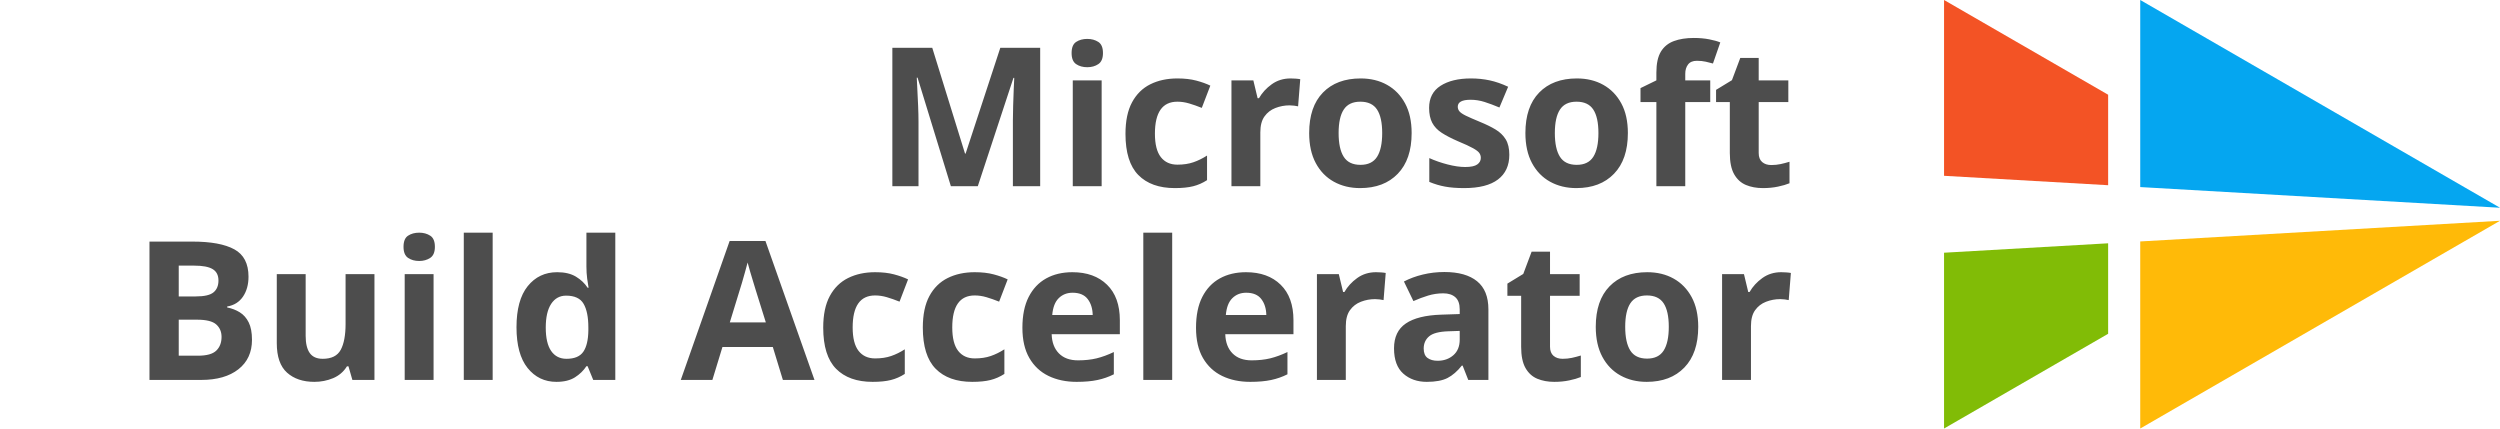
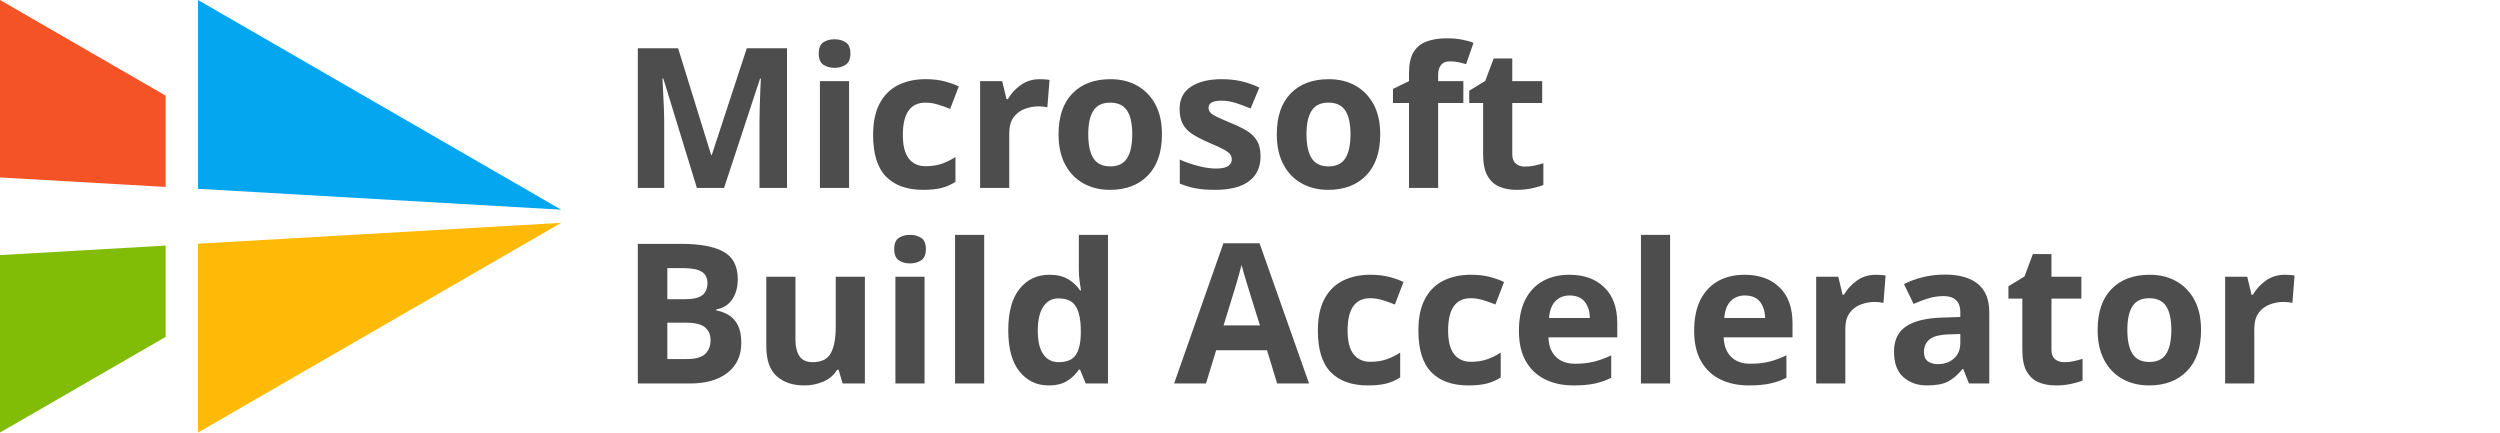
- <svg xmlns="http://www.w3.org/2000/svg" width="273.435mm" height="46.869mm" viewBox="0 0 273.435 46.869" version="1.1" id="svg3763">
-   <defs id="defs3757" />
-   <g id="layer1" transform="translate(-120.3063,37.88677)">
-     <g id="g4624" transform="matrix(0.2645833,0,0,0.2645833,396.3521,-104.5098)">
-       <text xml:space="preserve" style="font-style:normal;font-variant:normal;font-weight:normal;font-stretch:normal;line-height:0%;font-family:Tahoma;-inkscape-font-specification:Tahoma;text-align:start;letter-spacing:0px;word-spacing:0px;writing-mode:lr-tb;text-anchor:start;fill:#4d4d4d;fill-opacity:1;stroke:none" x="-279.487" y="328.76" id="text3469">
-         <tspan x="-252.11" y="328.76" id="tspan3471" style="font-style:normal;font-variant:normal;font-weight:bold;font-stretch:normal;font-size:80.099px;line-height:100%;font-family:'Nanum Gothic';-inkscape-font-specification:'Nanum Gothic Bold';text-align:end;writing-mode:lr-tb;text-anchor:end;fill:#4d4d4d">Microsoft </tspan>
-         <tspan id="tspan3473" x="-279.488" y="408.859" style="font-style:normal;font-variant:normal;font-weight:bold;font-stretch:normal;font-size:80.099px;line-height:100%;font-family:'Nanum Gothic';-inkscape-font-specification:'Nanum Gothic Bold';text-align:end;writing-mode:lr-tb;text-anchor:end;fill:#4d4d4d">Build Accelerator</tspan>
+ <svg xmlns="http://www.w3.org/2000/svg" width="1023.874" height="177.142" id="svg3233" version="1.1">
+   <defs id="defs3235" />
+   <g id="layer1" transform="translate(-71.37775,-474.3002)">
+     <g id="g4624" transform="translate(1014.341,11.22886)">
+       <text xml:space="preserve" style="font-style:normal;font-variant:normal;font-weight:normal;font-stretch:normal;line-height:0%;font-family:Tahoma;-inkscape-font-specification:Tahoma;text-align:start;letter-spacing:0px;word-spacing:0px;writing-mode:lr-tb;text-anchor:start;fill:#4d4d4d;fill-opacity:1;stroke:none" x="-688.948" y="540.028" id="text3469">
+         <tspan x="-688.948" y="540.028" id="tspan3471" style="font-style:normal;font-variant:normal;font-weight:bold;font-stretch:normal;font-size:80.099px;line-height:100%;font-family:'MS Reference Sans Serif';-inkscape-font-specification:'MS Reference Sans Serif Bold';text-align:start;writing-mode:lr-tb;text-anchor:start;fill:#4d4d4d">Microsoft </tspan>
+         <tspan id="tspan3473" x="-688.948" y="620.127" style="font-style:normal;font-variant:normal;font-weight:bold;font-stretch:normal;font-size:80.099px;line-height:100%;font-family:'MS Reference Sans Serif';-inkscape-font-specification:'MS Reference Sans Serif Bold';text-align:start;writing-mode:lr-tb;text-anchor:start;fill:#4d4d4d">Build Accelerator</tspan>
      </text>
-       <g transform="matrix(0.6623672,0,0,0.6623672,-7700.737,892.7886)" id="g3475">
+       <g transform="matrix(0.6623672,0,0,0.6623672,-8404.012,1104.056)" id="g3475">
        <path style="fill:#f35325;fill-opacity:1;fill-rule:evenodd;stroke:none" d="M 11264.219,-967.719 V -858 l 102.406,5.875 v -56.469 z" id="path3477" />
        <path style="fill:#81bc06;fill-opacity:1;fill-rule:evenodd;stroke:none" d="m 11366.625,-815.875 -102.406,5.875 v 109.719 l 102.406,-59.125 z" id="path3479" />
        <path style="fill:#05a6f0;fill-opacity:1;fill-rule:evenodd;stroke:none" d="m 11386.656,-967.719 v 116.75 l 224.532,12.906 z" id="path3481" />
        <path style="fill:#ffba08;fill-opacity:1;fill-rule:evenodd;stroke:none" d="m 11611.188,-829.938 -224.532,12.906 v 116.75 z" id="path3483" />
      </g>
+       <flowRoot xml:space="preserve" id="flowRoot44" style="font-style:normal;font-weight:normal;font-size:40px;line-height:1.25;font-family:sans-serif;letter-spacing:0px;word-spacing:0px;fill:#000000;fill-opacity:1;stroke:none" transform="translate(-962.2689,194.0615)">
+         <flowRegion id="flowRegion46">
+           <rect id="rect48" width="1213.362" height="493.91" x="904.074" y="175.924" />
+         </flowRegion>
+         <flowPara id="flowPara50" />
+       </flowRoot>
+       <flowRoot xml:space="preserve" id="flowRoot52" style="fill:black;fill-opacity:1;stroke:none;font-family:sans-serif;font-style:normal;font-weight:normal;font-size:40px;line-height:1.25;letter-spacing:0px;word-spacing:0px">
+         <flowRegion id="flowRegion54">
+           <rect id="rect56" width="553.864" height="138.942" x="255.996" y="47.716" />
+         </flowRegion>
+         <flowPara id="flowPara58" />
+       </flowRoot>
    </g>
  </g>
</svg>
